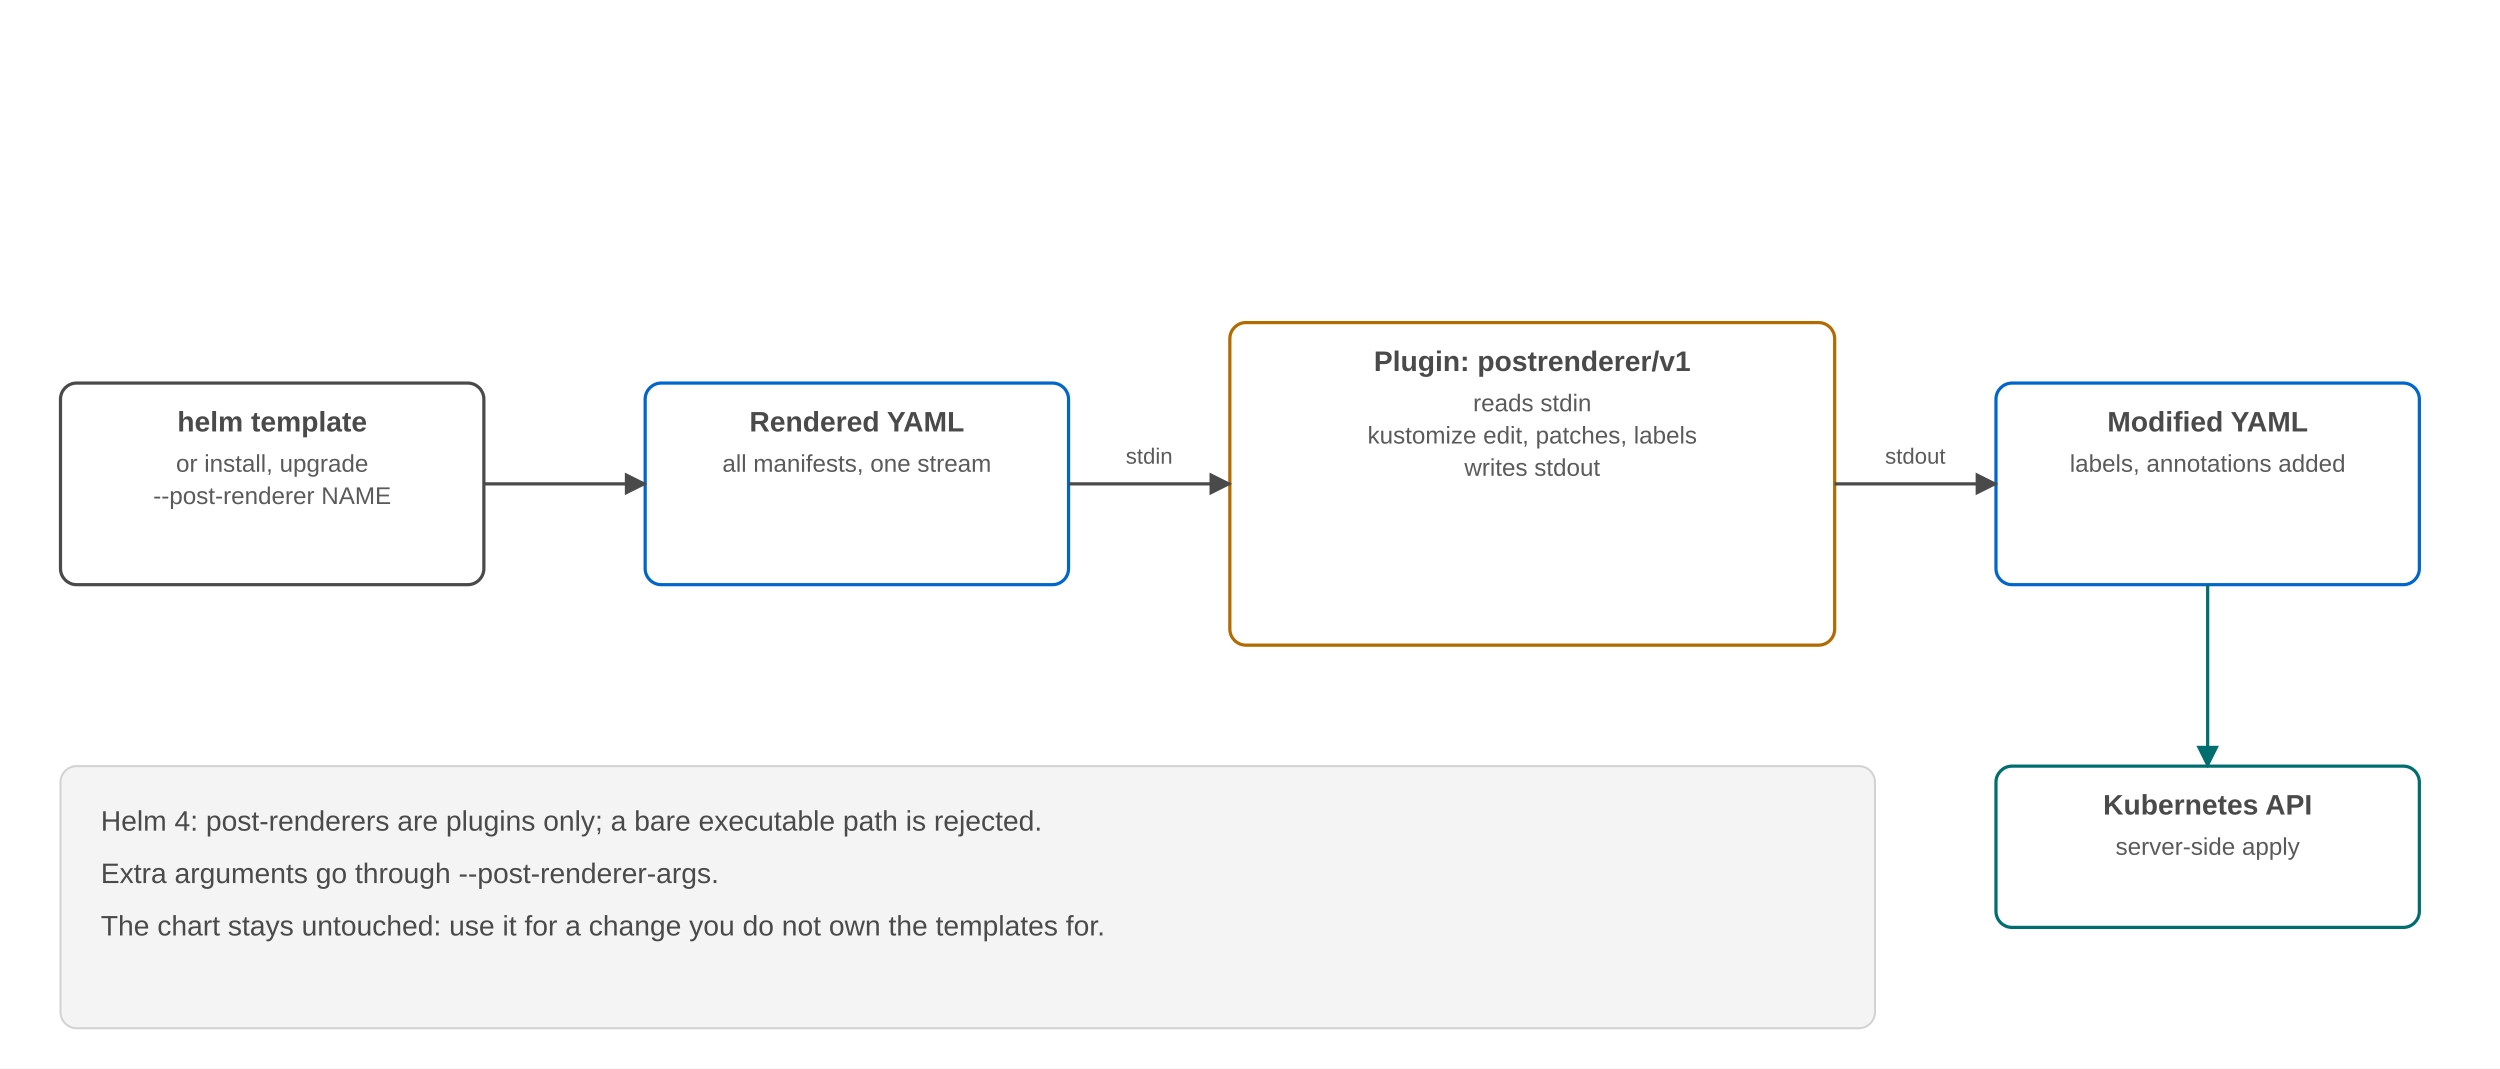
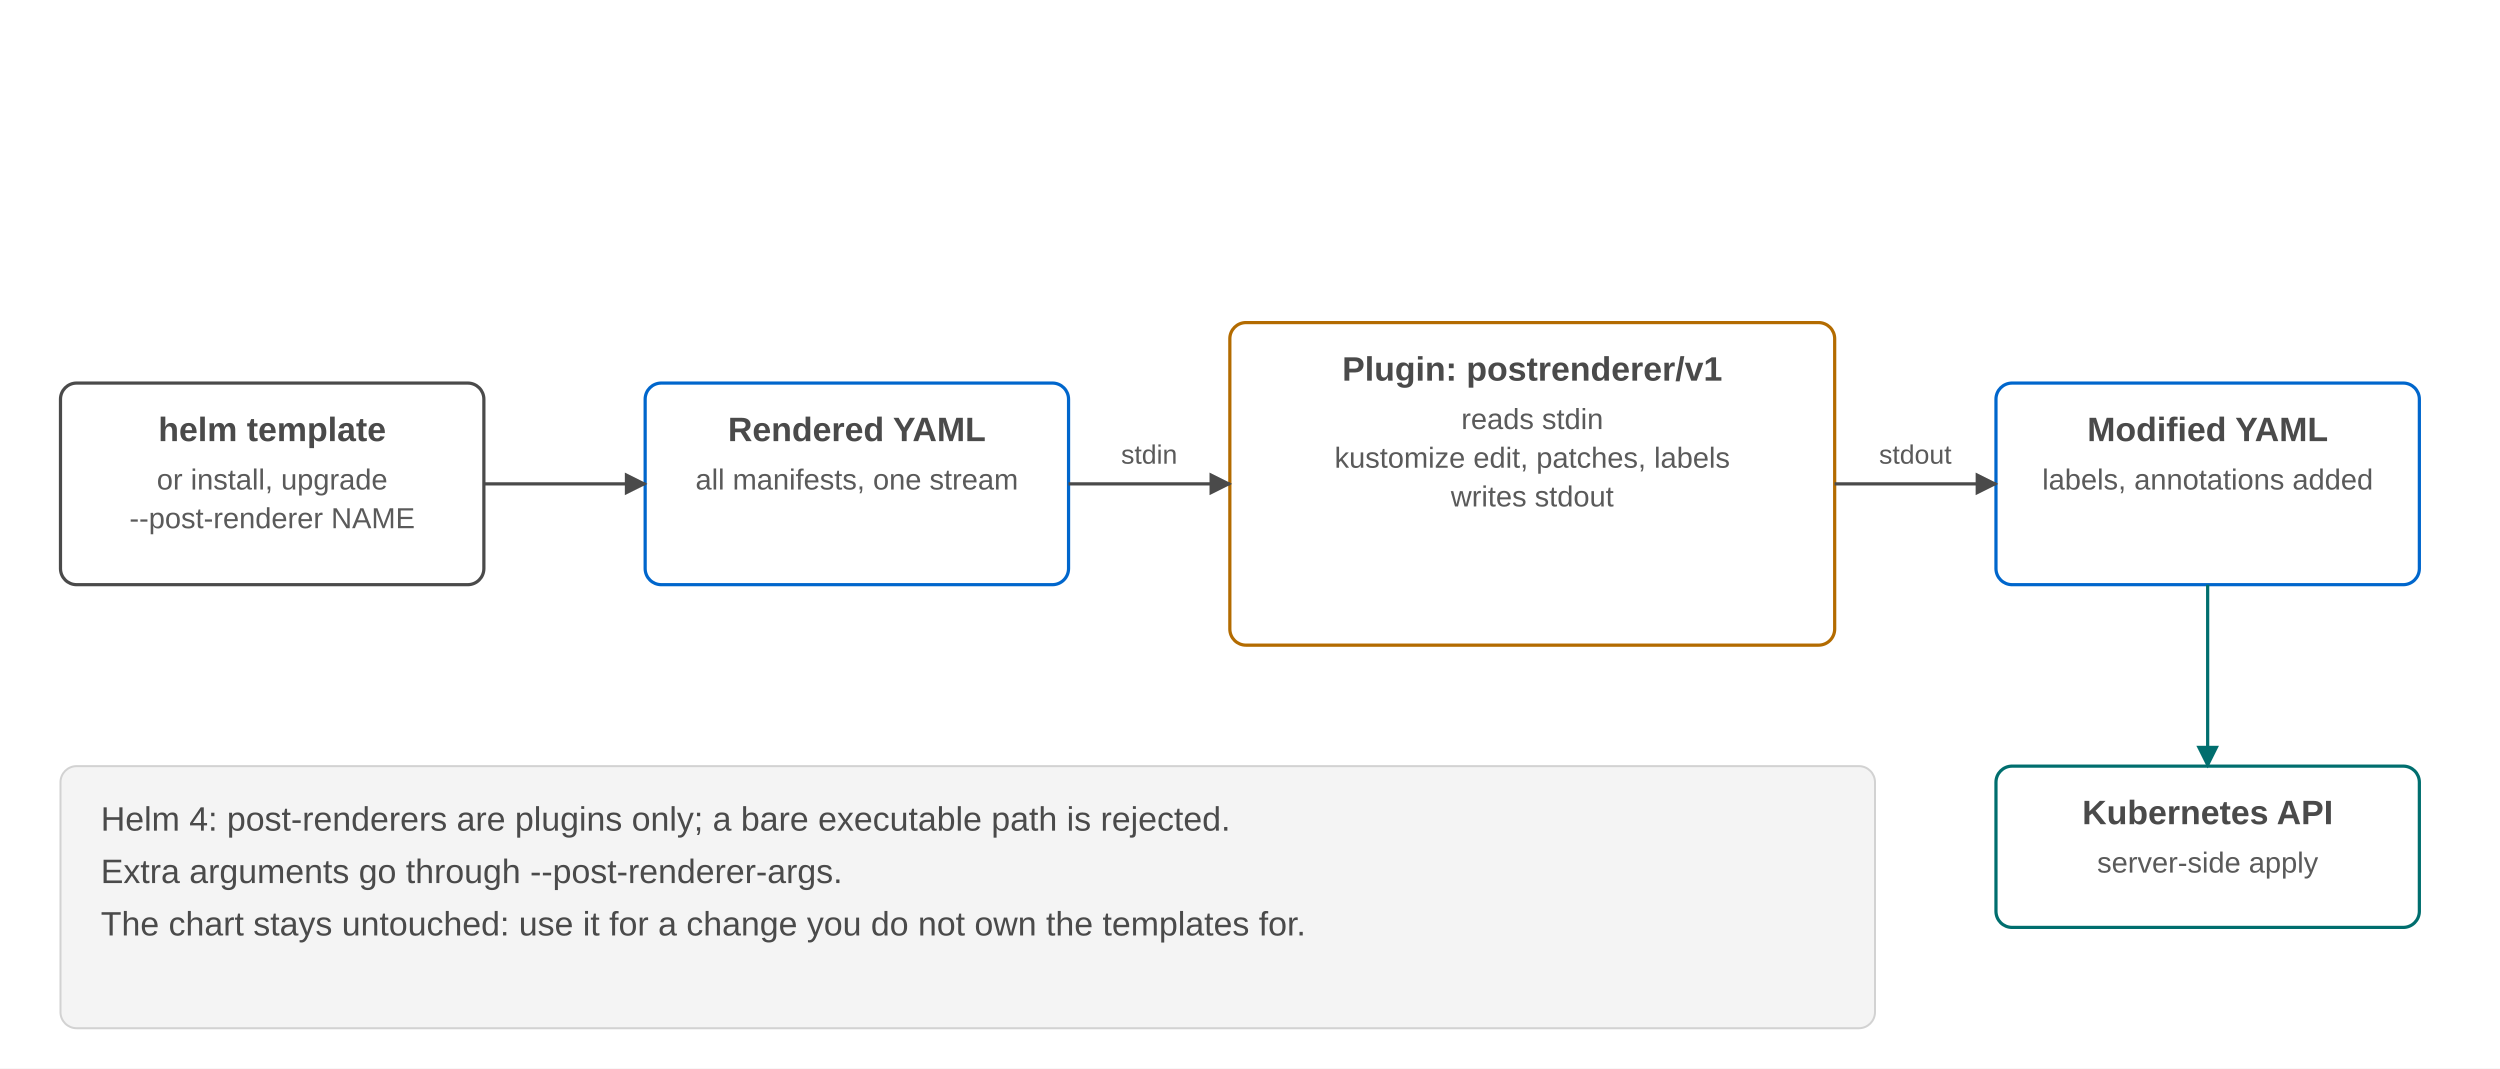
<svg xmlns="http://www.w3.org/2000/svg" viewBox="0 0 1240 530" width="1240" height="530">
  <defs>
    <marker id="_arrow_neutral_0" viewBox="0 0 10 10" refX="9" refY="5" markerWidth="7" markerHeight="7" orient="auto-start-reverse">
      <path d="M 0 0 L 10 5 L 0 10 z" fill="#4A4A4A" />
    </marker>
    <marker id="_arrow_platform_0" viewBox="0 0 10 10" refX="9" refY="5" markerWidth="7" markerHeight="7" orient="auto-start-reverse">
      <path d="M 0 0 L 10 5 L 0 10 z" fill="#006E6E" />
    </marker>
  </defs>
  <rect x="0" y="0" width="1240" height="530" fill="#FFFFFF" />
  <rect x="30" y="190" width="210" height="100" rx="8" ry="8" fill="#FFFFFF" stroke="#4A4A4A" stroke-width="1.6" />
-   <text x="135.0" y="214" font-family="Overpass, Red Hat Text, Arial, sans-serif" font-size="14" font-weight="600" fill="#4A4A4A" text-anchor="middle">helm template</text>
-   <text x="135.0" y="234" font-family="Red Hat Text, Arial, sans-serif" font-size="12" fill="#5A5A5A" text-anchor="middle">or install, upgrade</text>
-   <text x="135.0" y="250" font-family="Red Hat Text, Arial, sans-serif" font-size="12" fill="#5A5A5A" text-anchor="middle">--post-renderer NAME</text>
+   <text x="135.0" y="218.8" font-family="Overpass, Red Hat Text, Arial, sans-serif" font-size="16.8" font-weight="600" fill="#4A4A4A" text-anchor="middle">helm template</text>
+   <text x="135.0" y="242.8" font-family="Red Hat Text, Arial, sans-serif" font-size="14.4" fill="#5A5A5A" text-anchor="middle">or install, upgrade</text>
+   <text x="135.0" y="262.0" font-family="Red Hat Text, Arial, sans-serif" font-size="14.4" fill="#5A5A5A" text-anchor="middle">--post-renderer NAME</text>
  <rect x="320" y="190" width="210" height="100" rx="8" ry="8" fill="#FFFFFF" stroke="#0066CC" stroke-width="1.6" />
-   <text x="425.0" y="214" font-family="Overpass, Red Hat Text, Arial, sans-serif" font-size="14" font-weight="600" fill="#4A4A4A" text-anchor="middle">Rendered YAML</text>
-   <text x="425.0" y="234" font-family="Red Hat Text, Arial, sans-serif" font-size="12" fill="#5A5A5A" text-anchor="middle">all manifests, one stream</text>
+   <text x="425.0" y="218.8" font-family="Overpass, Red Hat Text, Arial, sans-serif" font-size="16.8" font-weight="600" fill="#4A4A4A" text-anchor="middle">Rendered YAML</text>
+   <text x="425.0" y="242.8" font-family="Red Hat Text, Arial, sans-serif" font-size="14.4" fill="#5A5A5A" text-anchor="middle">all manifests, one stream</text>
  <rect x="610" y="160" width="300" height="160" rx="8" ry="8" fill="#FFFFFF" stroke="#B36B00" stroke-width="1.6" />
-   <text x="760.0" y="184" font-family="Overpass, Red Hat Text, Arial, sans-serif" font-size="14" font-weight="600" fill="#4A4A4A" text-anchor="middle">Plugin: postrenderer/v1</text>
-   <text x="760.0" y="204" font-family="Red Hat Text, Arial, sans-serif" font-size="12" fill="#5A5A5A" text-anchor="middle">reads stdin</text>
-   <text x="760.0" y="220" font-family="Red Hat Text, Arial, sans-serif" font-size="12" fill="#5A5A5A" text-anchor="middle">kustomize edit, patches, labels</text>
-   <text x="760.0" y="236" font-family="Red Hat Text, Arial, sans-serif" font-size="12" fill="#5A5A5A" text-anchor="middle">writes stdout</text>
+   <text x="760.0" y="188.8" font-family="Overpass, Red Hat Text, Arial, sans-serif" font-size="16.8" font-weight="600" fill="#4A4A4A" text-anchor="middle">Plugin: postrenderer/v1</text>
+   <text x="760.0" y="212.8" font-family="Red Hat Text, Arial, sans-serif" font-size="14.4" fill="#5A5A5A" text-anchor="middle">reads stdin</text>
+   <text x="760.0" y="232.0" font-family="Red Hat Text, Arial, sans-serif" font-size="14.4" fill="#5A5A5A" text-anchor="middle">kustomize edit, patches, labels</text>
+   <text x="760.0" y="251.2" font-family="Red Hat Text, Arial, sans-serif" font-size="14.4" fill="#5A5A5A" text-anchor="middle">writes stdout</text>
  <rect x="990" y="190" width="210" height="100" rx="8" ry="8" fill="#FFFFFF" stroke="#0066CC" stroke-width="1.6" />
-   <text x="1095.0" y="214" font-family="Overpass, Red Hat Text, Arial, sans-serif" font-size="14" font-weight="600" fill="#4A4A4A" text-anchor="middle">Modified YAML</text>
-   <text x="1095.0" y="234" font-family="Red Hat Text, Arial, sans-serif" font-size="12" fill="#5A5A5A" text-anchor="middle">labels, annotations added</text>
+   <text x="1095.0" y="218.8" font-family="Overpass, Red Hat Text, Arial, sans-serif" font-size="16.8" font-weight="600" fill="#4A4A4A" text-anchor="middle">Modified YAML</text>
+   <text x="1095.0" y="242.8" font-family="Red Hat Text, Arial, sans-serif" font-size="14.4" fill="#5A5A5A" text-anchor="middle">labels, annotations added</text>
  <line x1="240" y1="240" x2="320" y2="240" stroke="#4A4A4A" stroke-width="1.6" marker-end="url(#_arrow_neutral_0)" />
  <line x1="530" y1="240" x2="610" y2="240" stroke="#4A4A4A" stroke-width="1.6" marker-end="url(#_arrow_neutral_0)" />
-   <text x="570.0" y="230.0" font-family="Red Hat Text, Arial, sans-serif" font-size="11" fill="#5A5A5A" text-anchor="middle">stdin</text>
+   <text x="570.0" y="230.0" font-family="Red Hat Text, Arial, sans-serif" font-size="13.2" fill="#5A5A5A" text-anchor="middle">stdin</text>
  <line x1="910" y1="240" x2="990" y2="240" stroke="#4A4A4A" stroke-width="1.6" marker-end="url(#_arrow_neutral_0)" />
-   <text x="950.0" y="230.0" font-family="Red Hat Text, Arial, sans-serif" font-size="11" fill="#5A5A5A" text-anchor="middle">stdout</text>
+   <text x="950.0" y="230.0" font-family="Red Hat Text, Arial, sans-serif" font-size="13.2" fill="#5A5A5A" text-anchor="middle">stdout</text>
  <rect x="990" y="380" width="210" height="80" rx="8" ry="8" fill="#FFFFFF" stroke="#006E6E" stroke-width="1.6" />
-   <text x="1095.0" y="404" font-family="Overpass, Red Hat Text, Arial, sans-serif" font-size="14" font-weight="600" fill="#4A4A4A" text-anchor="middle">Kubernetes API</text>
-   <text x="1095.0" y="424" font-family="Red Hat Text, Arial, sans-serif" font-size="12" fill="#5A5A5A" text-anchor="middle">server-side apply</text>
+   <text x="1095.0" y="408.8" font-family="Overpass, Red Hat Text, Arial, sans-serif" font-size="16.8" font-weight="600" fill="#4A4A4A" text-anchor="middle">Kubernetes API</text>
+   <text x="1095.0" y="432.8" font-family="Red Hat Text, Arial, sans-serif" font-size="14.4" fill="#5A5A5A" text-anchor="middle">server-side apply</text>
  <line x1="1095" y1="290" x2="1095" y2="380" stroke="#006E6E" stroke-width="1.6" marker-end="url(#_arrow_platform_0)" />
  <rect x="30" y="380" width="900" height="130" rx="8" ry="8" fill="#F4F4F4" stroke="#D2D2D2" stroke-width="1" />
-   <text x="50" y="412" font-family="Overpass, Red Hat Text, Arial, sans-serif" font-size="14" font-weight="normal" fill="#4A4A4A" text-anchor="start">Helm 4: post-renderers are plugins only; a bare executable path is rejected.</text>
-   <text x="50" y="438" font-family="Overpass, Red Hat Text, Arial, sans-serif" font-size="14" font-weight="normal" fill="#4A4A4A" text-anchor="start">Extra arguments go through --post-renderer-args.</text>
-   <text x="50" y="464" font-family="Overpass, Red Hat Text, Arial, sans-serif" font-size="14" font-weight="normal" fill="#4A4A4A" text-anchor="start">The chart stays untouched: use it for a change you do not own the templates for.</text>
+   <text x="50" y="412" font-family="Overpass, Red Hat Text, Arial, sans-serif" font-size="16.8" font-weight="normal" fill="#4A4A4A" text-anchor="start">Helm 4: post-renderers are plugins only; a bare executable path is rejected.</text>
+   <text x="50" y="438" font-family="Overpass, Red Hat Text, Arial, sans-serif" font-size="16.8" font-weight="normal" fill="#4A4A4A" text-anchor="start">Extra arguments go through --post-renderer-args.</text>
+   <text x="50" y="464" font-family="Overpass, Red Hat Text, Arial, sans-serif" font-size="16.8" font-weight="normal" fill="#4A4A4A" text-anchor="start">The chart stays untouched: use it for a change you do not own the templates for.</text>
</svg>
